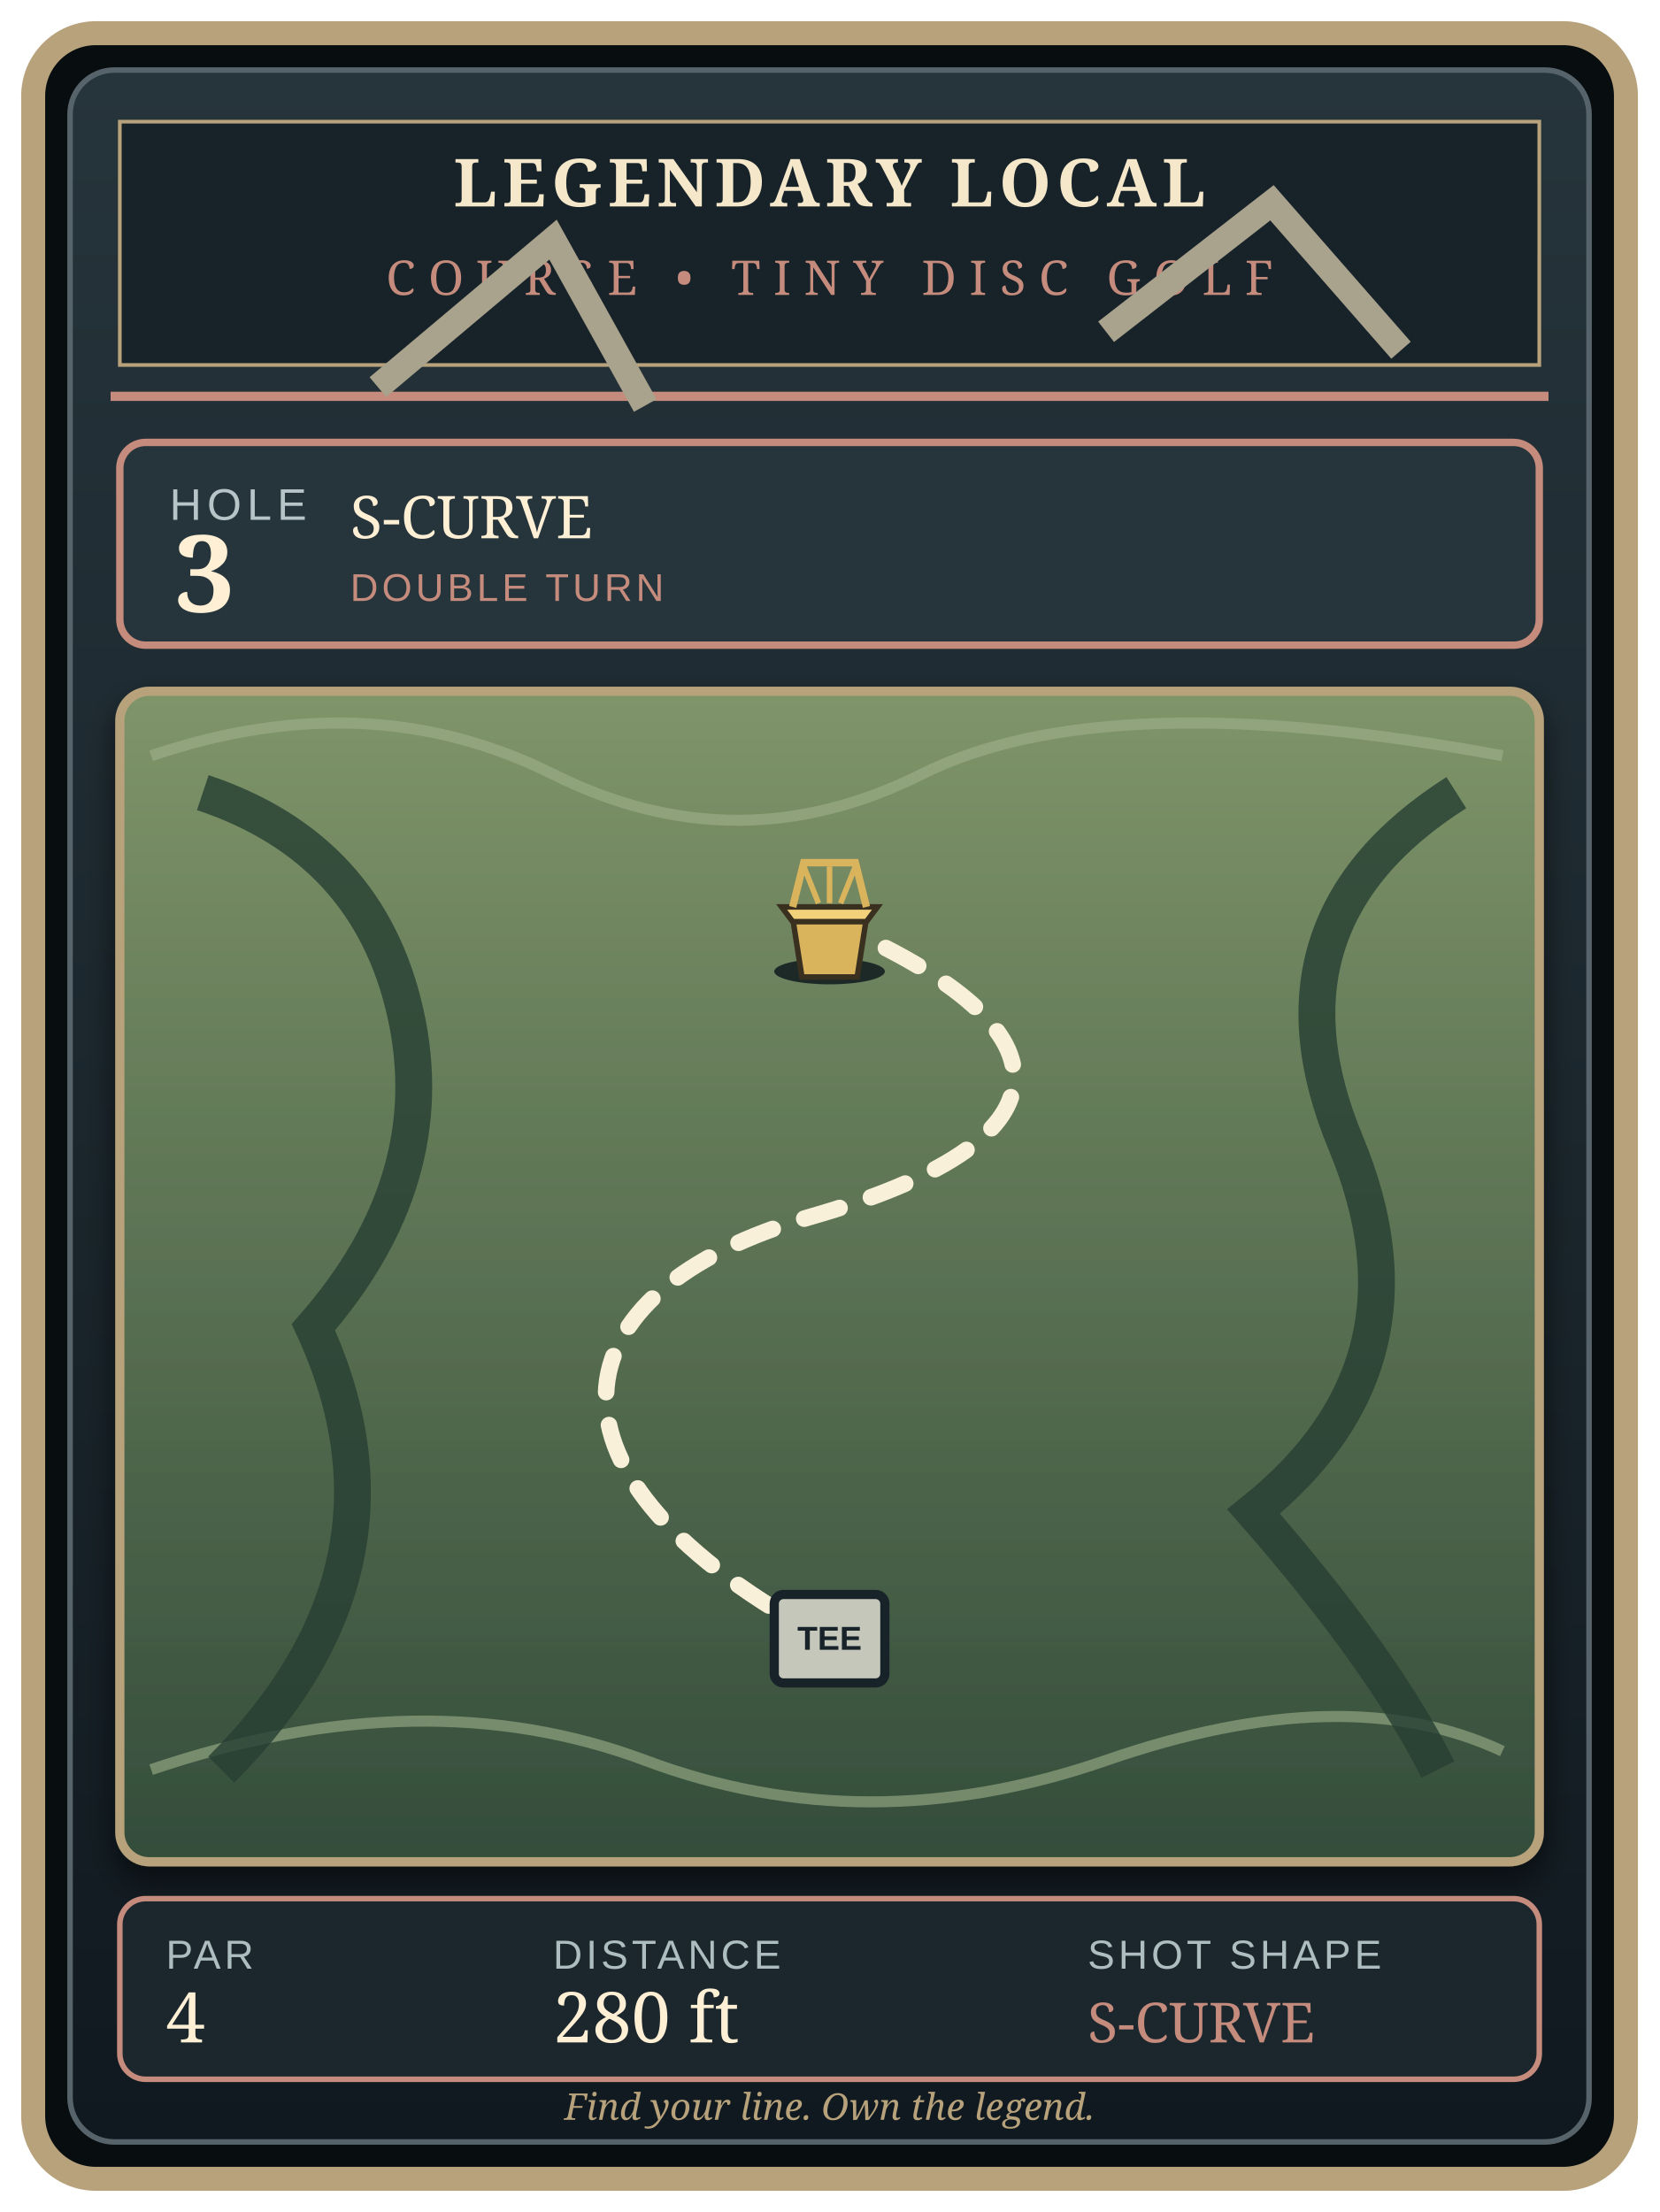
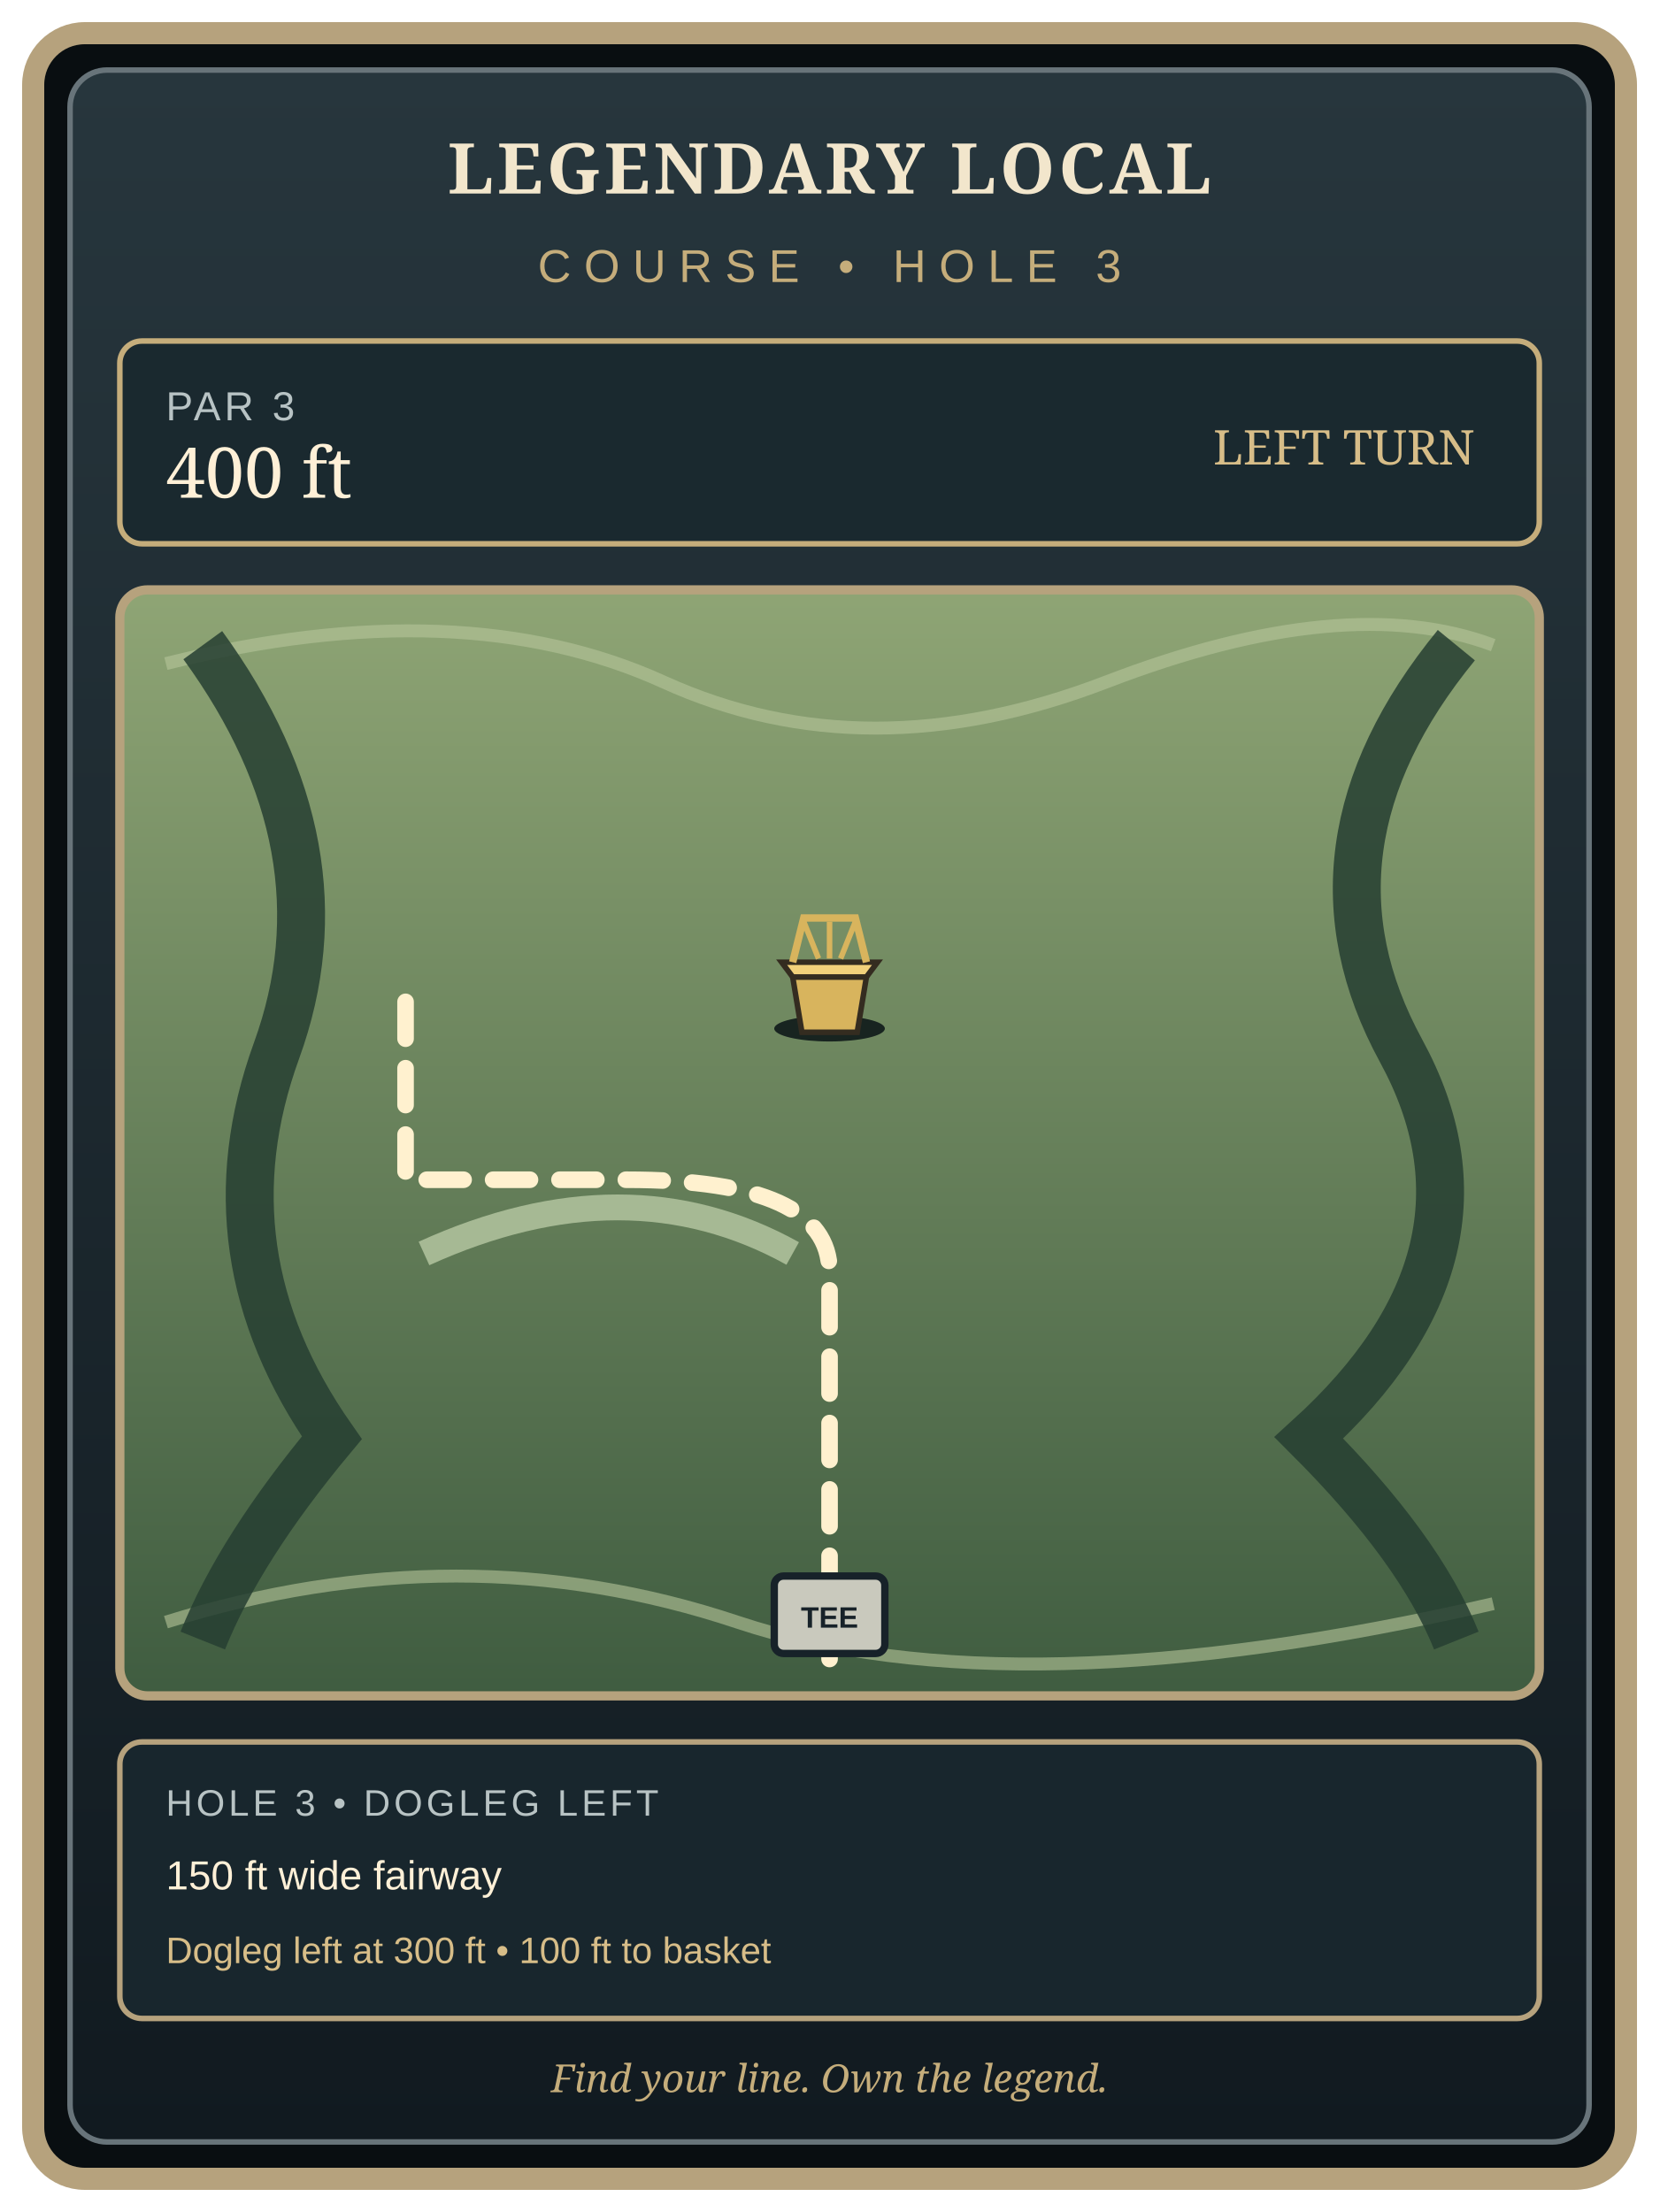
- <svg xmlns="http://www.w3.org/2000/svg" viewBox="0 0 900 1200" role="img" aria-label="Legendary Local Course Hole 3 tee sign">
+ <svg xmlns="http://www.w3.org/2000/svg" viewBox="0 0 900 1200">
  <defs>
    <linearGradient id="bg" x2="0" y2="1">
-       <stop stop-color="#26343b" />
-       <stop offset="1" stop-color="#10191f" />
+       <stop stop-color="#27363d" />
+       <stop offset="1" stop-color="#111a20" />
    </linearGradient>
-     <linearGradient id="map" x2="0" y2="1">
-       <stop stop-color="#7f9469" />
-       <stop offset="1" stop-color="#344d3b" />
+     <linearGradient id="fairway" x2="0" y2="1">
+       <stop stop-color="#8fa575" />
+       <stop offset="1" stop-color="#3f5c40" />
    </linearGradient>
-     <filter id="shadow">
-       <feDropShadow dx="0" dy="8" stdDeviation="8" flood-opacity=".55" />
-     </filter>
  </defs>
-   <rect x="18" y="18" width="864" height="1164" rx="34" fill="#080d10" stroke="#b7a27b" stroke-width="13" />
-   <rect x="38" y="38" width="824" height="1124" rx="24" fill="url(#bg)" stroke="#56636a" stroke-width="3" />
-   <path d="M60 215 H840" stroke="#c58b7c" stroke-width="5" />
-   <path d="M65 66 H835 V198 H65Z" fill="#172229" stroke="#b7a27b" stroke-width="2" />
-   <text x="450" y="112" text-anchor="middle" font-family="Georgia,serif" font-size="36" font-weight="bold" fill="#f4e7ca" letter-spacing="3">LEGENDARY LOCAL</text>
-   <text x="450" y="160" text-anchor="middle" font-family="Georgia,serif" font-size="26" fill="#c58b7c" letter-spacing="7">COURSE • TINY DISC GOLF</text>
-   <rect x="65" y="240" width="770" height="110" rx="14" fill="#26343b" stroke="#c58b7c" stroke-width="4" />
-   <text x="92" y="282" font-family="Arial,sans-serif" font-size="24" fill="#b7c4c8" letter-spacing="3">HOLE</text>
-   <text x="95" y="332" font-family="Georgia,serif" font-size="58" font-weight="bold" fill="#fff0d5">3</text>
-   <text x="190" y="292" font-family="Georgia,serif" font-size="32" fill="#fff0d5">S-CURVE</text>
-   <text x="190" y="326" font-family="Arial,sans-serif" font-size="21" fill="#c58b7c" letter-spacing="2">DOUBLE TURN</text>
-   <rect x="65" y="375" width="770" height="635" rx="16" fill="url(#map)" stroke="#b7a27b" stroke-width="5" filter="url(#shadow)" />
-   <path d="M82 410 Q200 370 300 420 T500 420 T815 410 M82 960 Q230 910 350 955 T600 955 T815 950" fill="none" stroke="#9eb18a" stroke-width="6" opacity=".6" />
-   <path d="M205 210 L300 130 L350 220 M600 180 L690 110 L760 190" fill="none" stroke="#a9a28c" stroke-width="14" />
-   <path d="M110 430 Q200 460 220 550 T170 720 Q230 850 120 960 M790 430 Q680 500 730 620 T680 820 Q750 900 780 960" fill="none" stroke="#263f32" stroke-width="20" opacity=".8" />
-   <path d="M450 890 C280 800 300 700 440 660 S590 560 450 500" fill="none" stroke="#f8f0d9" stroke-width="9" stroke-dasharray="20 18" stroke-linecap="round" />
-   <rect x="420" y="865" width="60" height="48" rx="5" fill="#c5c7bb" stroke="#172229" stroke-width="5" />
-   <text x="450" y="895" text-anchor="middle" font-family="Arial" font-size="18" font-weight="bold" fill="#172229">TEE</text>
-   <g transform="translate(450 500)">
-     <ellipse cx="0" cy="27" rx="30" ry="7" fill="#1c2926" />
-     <path d="M-20 -2 H20 L15 30 H-15Z" fill="#d9b45d" stroke="#3a3020" stroke-width="3" />
-     <path d="M-26 -8 H26 L20 0 H-20Z" fill="#f2d17b" stroke="#3a3020" stroke-width="3" />
-     <path d="M-20 -8 L-14 -32 H14 L20 -8" fill="none" stroke="#d9b45d" stroke-width="4" />
-     <path d="M-14 -30 L-6 -10 M0 -30 L0 -10 M14 -30 L6 -10" stroke="#d9b45d" stroke-width="3" />
+   <rect x="18" y="18" width="864" height="1164" rx="28" fill="#090e11" stroke="#b6a27d" stroke-width="12" />
+   <rect x="38" y="38" width="824" height="1124" rx="20" fill="url(#bg)" stroke="#68747a" stroke-width="3" />
+   <text x="450" y="105" text-anchor="middle" font-family="Georgia,serif" font-size="38" font-weight="bold" fill="#f2e6cc" letter-spacing="2">LEGENDARY LOCAL</text>
+   <text x="450" y="153" text-anchor="middle" font-family="Arial,sans-serif" font-size="25" fill="#c5ad7b" letter-spacing="7">COURSE • HOLE 3</text>
+   <rect x="65" y="185" width="770" height="110" rx="12" fill="#1a292f" stroke="#c5ad7b" stroke-width="3" />
+   <text x="90" y="228" font-family="Arial,sans-serif" font-size="22" fill="#b8c3c4" letter-spacing="2">PAR 3</text>
+   <text x="90" y="270" font-family="Georgia,serif" font-size="38" fill="#fff0d7">400 ft</text>
+   <text x="800" y="252" text-anchor="end" font-family="Georgia,serif" font-size="26" fill="#d7bd88">LEFT TURN</text>
+   <rect x="65" y="320" width="770" height="600" rx="15" fill="url(#fairway)" stroke="#b6a27d" stroke-width="5" />
+   <path d="M90 360 Q250 320 360 370 T600 370 T810 350 M90 880 Q250 830 400 880 T810 870" fill="none" stroke="#b5c59a" stroke-width="7" opacity=".6" />
+   <path d="M110 350 Q190 460 150 570 T180 780 Q130 840 110 890 M790 350 Q700 460 760 570 T710 780 Q770 840 790 890" fill="none" stroke="#263e31" stroke-width="26" opacity=".85" />
+   <path d="M450 900 L450 780 L450 690 Q450 640 340 640 L220 640 L220 530" fill="none" stroke="#fff1cf" stroke-width="9" stroke-dasharray="20 16" stroke-linecap="round" />
+   <path d="M430 680 Q340 630 230 680" fill="none" stroke="#a6b994" stroke-width="14" />
+   <rect x="420" y="855" width="60" height="42" rx="5" fill="#c9c9bd" stroke="#172229" stroke-width="4" />
+   <text x="450" y="883" text-anchor="middle" font-family="Arial" font-size="16" font-weight="bold" fill="#172229">TEE</text>
+   <g transform="translate(450 530)">
+     <ellipse cx="0" cy="28" rx="30" ry="7" fill="#182420" />
+     <path d="M-20 0 H20 L15 30 H-15Z" fill="#d8b45d" stroke="#342c20" stroke-width="3" />
+     <path d="M-26 -8 H26 L20 0 H-20Z" fill="#f2d17b" stroke="#342c20" stroke-width="3" />
+     <path d="M-20 -8 L-14 -32 H14 L20 -8" fill="none" stroke="#d8b45d" stroke-width="4" />
+     <path d="M-14 -30 L-6 -10 M0 -30 L0 -10 M14 -30 L6 -10" stroke="#d8b45d" stroke-width="3" />
  </g>
-   <rect x="65" y="1030" width="770" height="98" rx="14" fill="#1b272d" stroke="#c58b7c" stroke-width="3" />
-   <text x="90" y="1068" font-family="Arial,sans-serif" font-size="22" fill="#aebdc0" letter-spacing="2">PAR</text>
-   <text x="90" y="1108" font-family="Georgia,serif" font-size="38" fill="#fff0d5">4</text>
-   <text x="300" y="1068" font-family="Arial,sans-serif" font-size="22" fill="#aebdc0" letter-spacing="2">DISTANCE</text>
-   <text x="300" y="1108" font-family="Georgia,serif" font-size="38" fill="#fff0d5">280 ft</text>
-   <text x="590" y="1068" font-family="Arial,sans-serif" font-size="22" fill="#aebdc0" letter-spacing="2">SHOT SHAPE</text>
-   <text x="590" y="1108" font-family="Georgia,serif" font-size="30" fill="#c58b7c">S-CURVE</text>
-   <text x="450" y="1150" text-anchor="middle" font-family="Georgia,serif" font-size="20" font-style="italic" fill="#b7a27b">Find your line. Own the legend.</text>
+   <rect x="65" y="945" width="770" height="150" rx="12" fill="#18262d" stroke="#b6a27d" stroke-width="3" />
+   <text x="90" y="985" font-family="Arial,sans-serif" font-size="20" fill="#b8c3c4" letter-spacing="2">HOLE 3 • DOGLEG LEFT</text>
+   <text x="90" y="1025" font-family="Arial,sans-serif" font-size="22" fill="#fff0d7">150 ft wide fairway</text>
+   <text x="90" y="1065" font-family="Arial,sans-serif" font-size="20" fill="#d7bd88">Dogleg left at 300 ft • 100 ft to basket</text>
+   <text x="450" y="1135" text-anchor="middle" font-family="Georgia,serif" font-size="21" font-style="italic" fill="#c5ad7b">Find your line. Own the legend.</text>
</svg>
